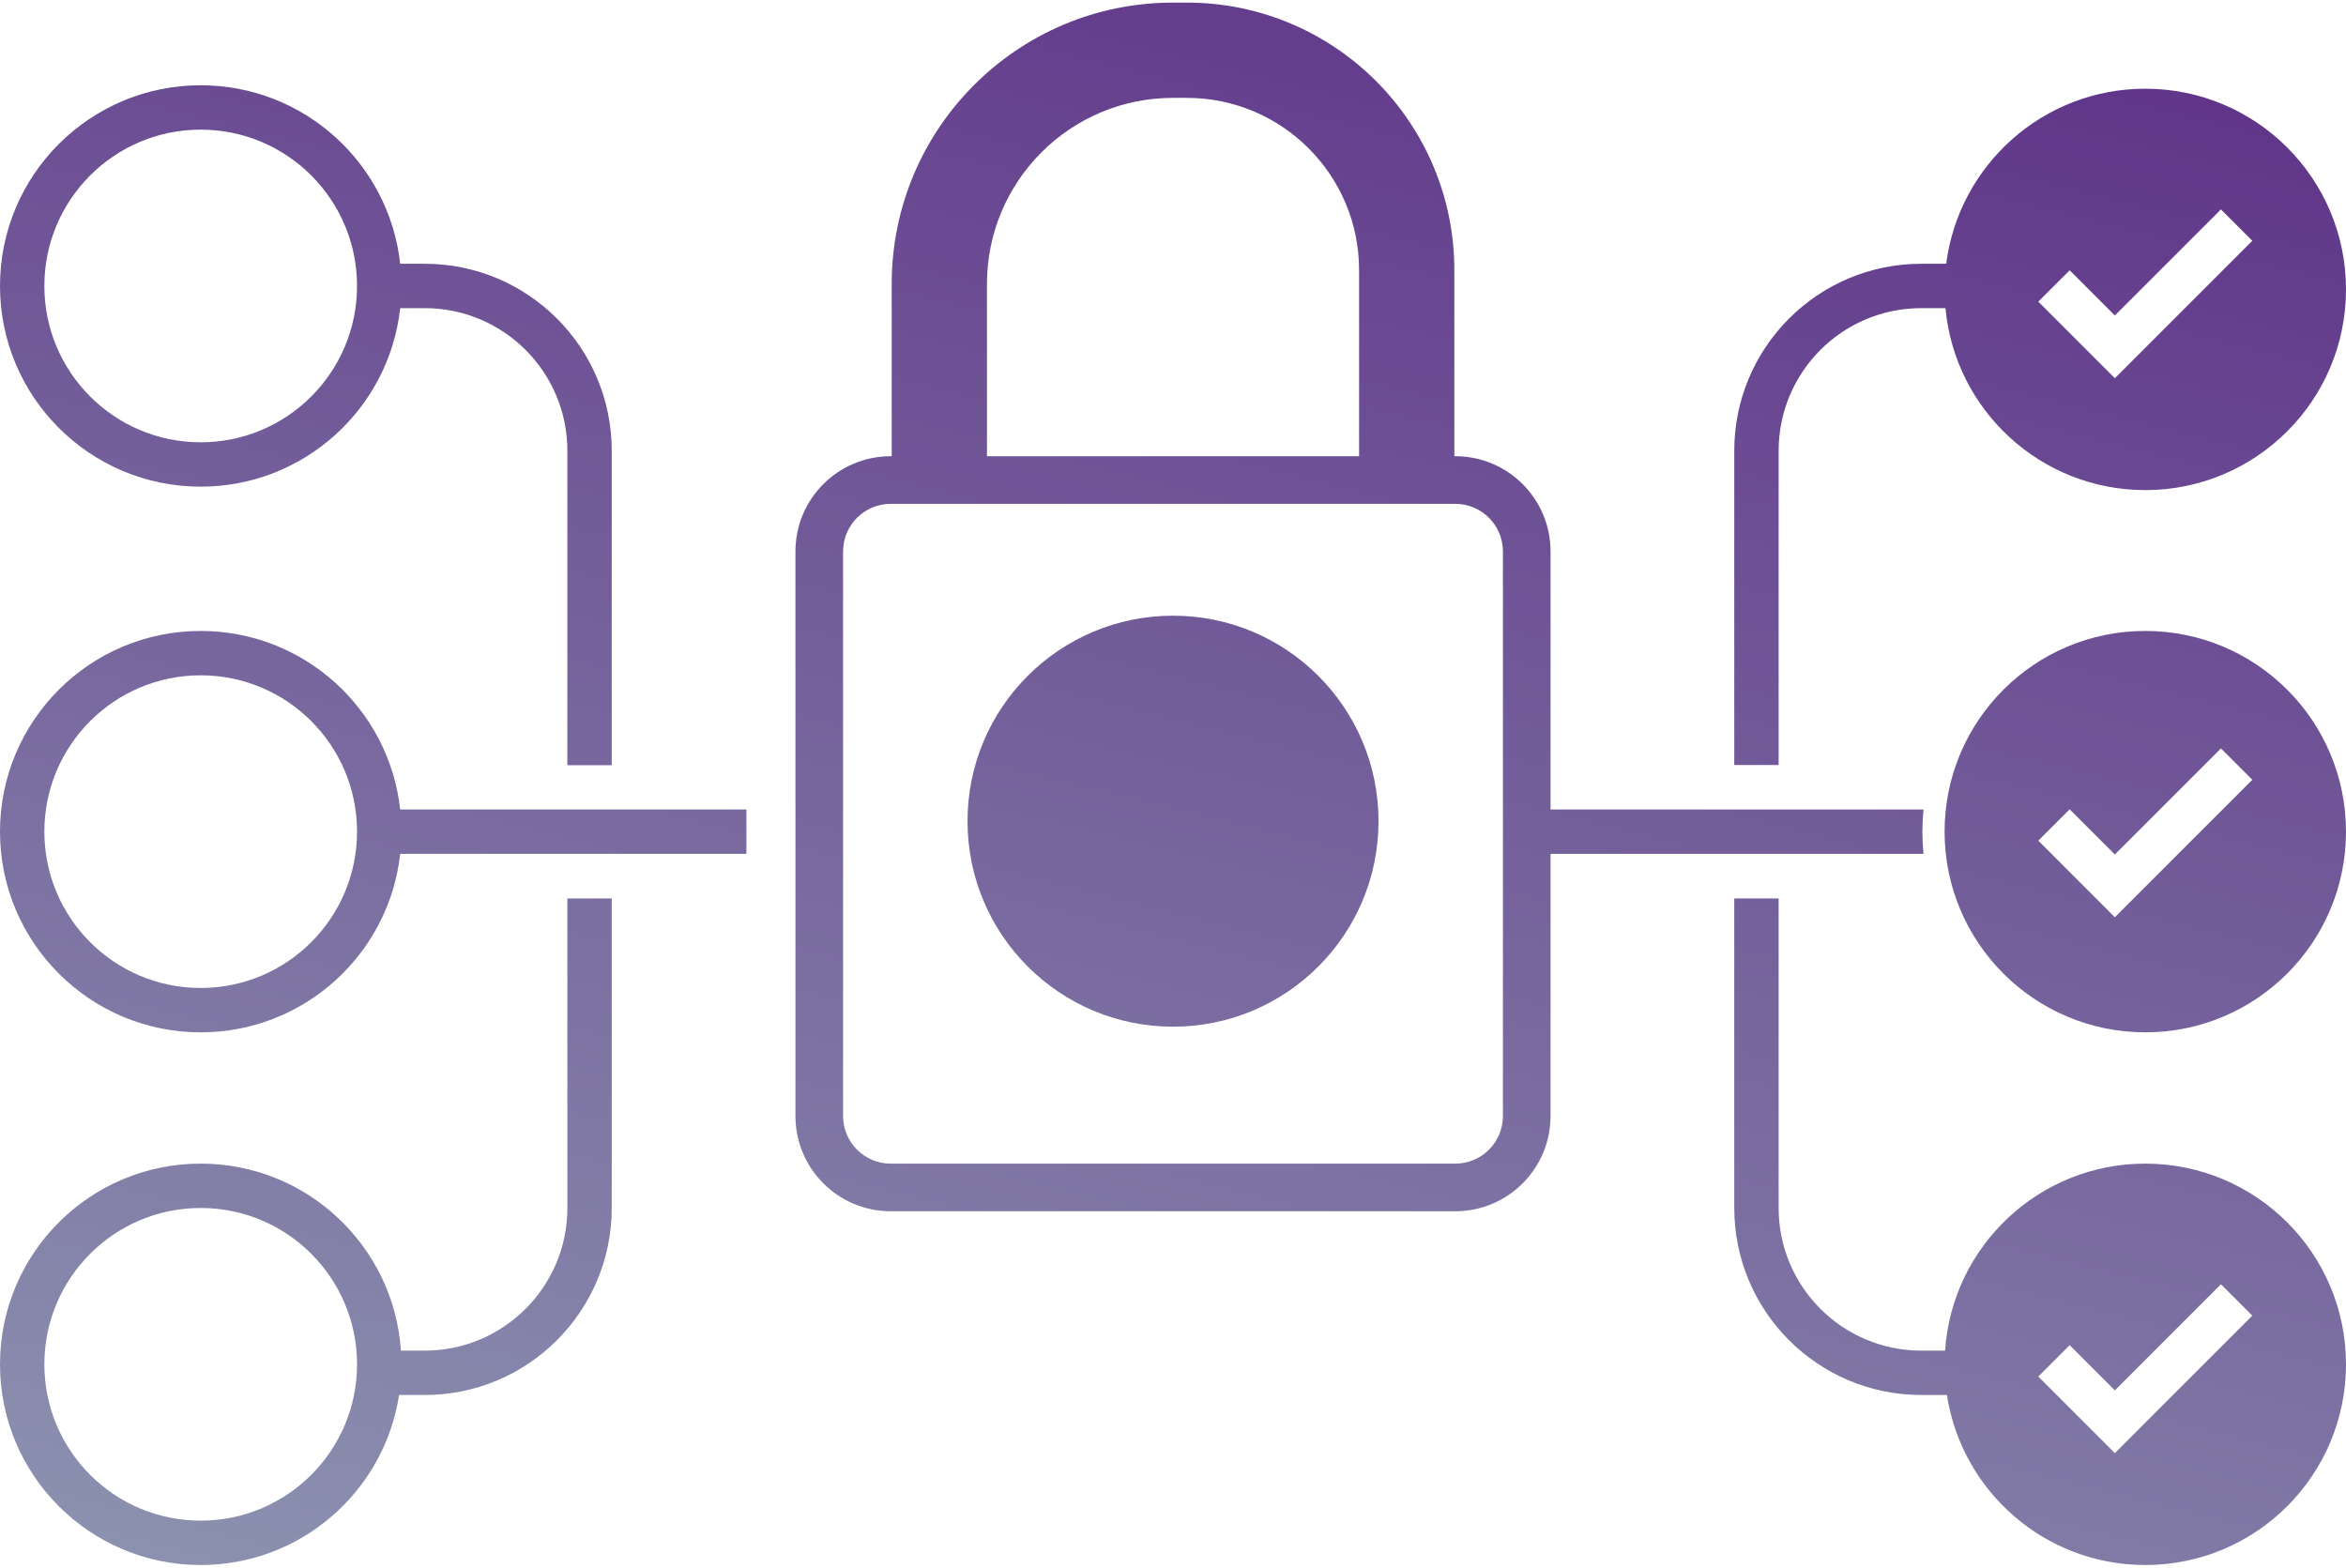
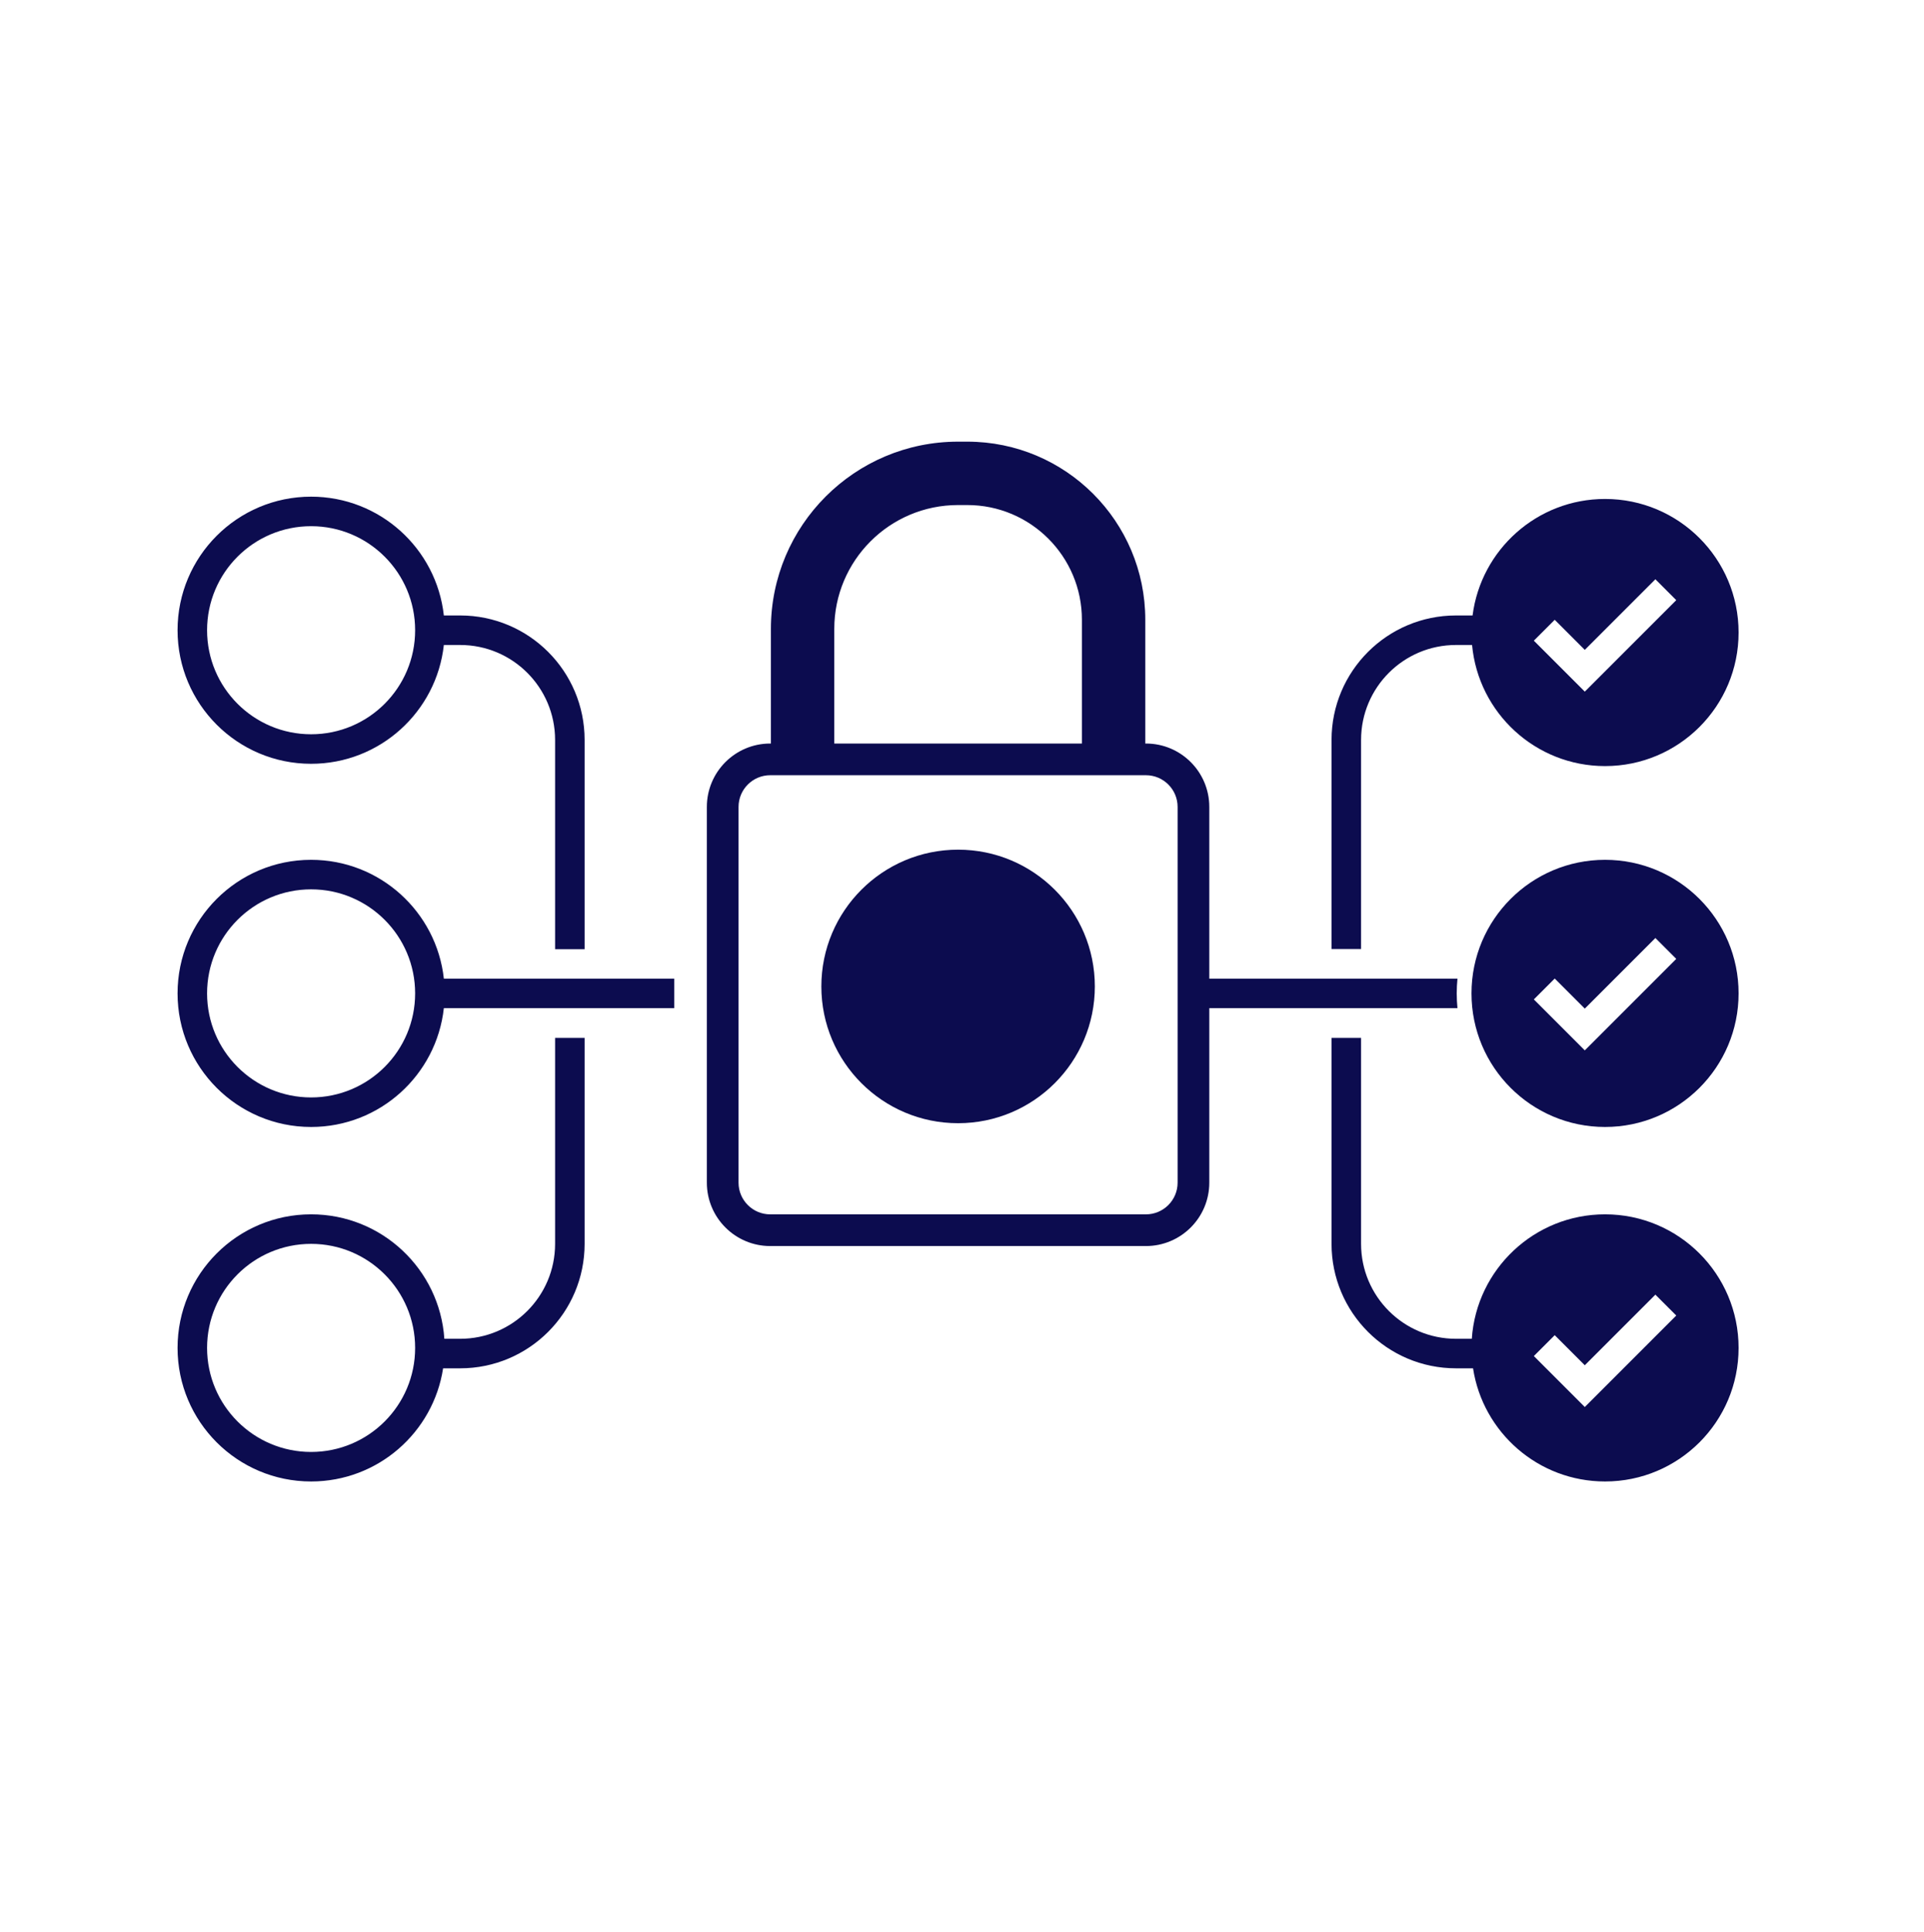
- <svg xmlns="http://www.w3.org/2000/svg" width="211" height="141" viewBox="0 0 211 141" fill="none">
-   <path d="M87.019 73.861C87.019 84.07 95.294 92.345 105.502 92.345C115.71 92.345 123.985 84.07 123.985 73.861C123.985 63.653 115.71 55.378 105.502 55.378C95.294 55.378 87.019 63.653 87.019 73.861Z" fill="url(#paint0_linear_4769_18)" />
-   <path fill-rule="evenodd" clip-rule="evenodd" d="M105.502 0.234C91.528 0.234 80.2 11.562 80.2 25.537V41.033H80.111C75.379 41.033 71.543 44.869 71.543 49.6V100.379C71.543 105.11 75.379 108.946 80.111 108.946H130.889C135.621 108.946 139.456 105.11 139.456 100.379V76.799H173C172.935 76.142 172.902 75.475 172.902 74.801C172.902 74.129 172.935 73.464 173 72.809H139.456V49.6C139.456 44.869 135.621 41.033 130.889 41.033H130.804V24.3C130.804 11.009 120.03 0.234 106.739 0.234H105.502ZM122.237 41.033V24.3C122.237 15.741 115.298 8.802 106.739 8.802H105.502C96.26 8.802 88.768 16.294 88.768 25.537V41.033H122.237ZM80.111 45.317C77.745 45.317 75.827 47.234 75.827 49.6V100.379C75.827 102.744 77.745 104.662 80.111 104.662H130.889C133.255 104.662 135.173 102.744 135.173 100.379V49.6C135.173 47.234 133.255 45.317 130.889 45.317H80.111Z" fill="url(#paint1_linear_4769_18)" />
-   <path fill-rule="evenodd" clip-rule="evenodd" d="M18.051 43.772C8.082 43.772 0 35.69 0 25.721C0 15.751 8.082 7.669 18.051 7.669C27.346 7.669 35 14.694 35.993 23.724H38.197C47.489 23.724 55.02 31.256 55.02 40.547L55.02 68.823H51.03V40.547C51.03 33.46 45.285 27.715 38.197 27.715H35.994C35.002 36.746 27.347 43.772 18.051 43.772ZM18.051 39.782C10.286 39.782 3.99 33.486 3.99 25.721C3.99 17.955 10.286 11.66 18.051 11.66C25.817 11.66 32.112 17.955 32.112 25.721C32.112 33.486 25.817 39.782 18.051 39.782Z" fill="url(#paint2_linear_4769_18)" />
-   <path fill-rule="evenodd" clip-rule="evenodd" d="M192.949 44.082C202.918 44.082 211 36 211 26.031C211 16.061 202.918 7.979 192.949 7.979C183.761 7.979 176.176 14.844 175.043 23.724H172.803C163.512 23.724 155.98 31.256 155.98 40.547V68.806H159.971V40.547C159.971 33.46 165.716 27.715 172.803 27.715H174.975C175.824 36.895 183.547 44.082 192.949 44.082ZM190.211 34.018L202.574 21.655L199.752 18.834L190.211 28.375L186.146 24.31L183.324 27.131L190.211 34.018Z" fill="url(#paint3_linear_4769_18)" />
-   <path fill-rule="evenodd" clip-rule="evenodd" d="M192.949 92.853C202.918 92.853 211 84.771 211 74.801C211 64.832 202.918 56.75 192.949 56.75C182.979 56.75 174.897 64.832 174.897 74.801C174.897 84.771 182.979 92.853 192.949 92.853ZM190.211 82.5L202.574 70.137L199.752 67.316L190.211 76.857L186.146 72.792L183.324 75.613L190.211 82.5Z" fill="url(#paint4_linear_4769_18)" />
-   <path fill-rule="evenodd" clip-rule="evenodd" d="M211 122.712C211 132.682 202.918 140.764 192.949 140.764C183.917 140.764 176.435 134.131 175.107 125.471H172.803C163.512 125.471 155.98 117.939 155.98 108.648V78.668L155.981 80.811H159.971V108.648C159.971 115.736 165.716 121.481 172.803 121.481H174.939C175.572 112.086 183.393 104.661 192.949 104.661C202.918 104.661 211 112.743 211 122.712ZM190.211 130.7L183.324 123.813L186.146 120.991L190.211 125.057L199.752 115.515L202.574 118.337L190.211 130.7Z" fill="url(#paint5_linear_4769_18)" />
-   <path fill-rule="evenodd" clip-rule="evenodd" d="M0 74.801C0 84.771 8.082 92.853 18.051 92.853C27.346 92.853 34.999 85.828 35.993 76.799H67.131V72.809H35.994C35.002 63.777 27.347 56.75 18.051 56.75C8.082 56.75 0 64.832 0 74.801ZM3.99 74.801C3.99 82.567 10.286 88.862 18.051 88.862C25.817 88.862 32.112 82.567 32.112 74.801C32.112 67.035 25.817 60.74 18.051 60.74C10.286 60.74 3.99 67.035 3.99 74.801Z" fill="url(#paint6_linear_4769_18)" />
-   <path fill-rule="evenodd" clip-rule="evenodd" d="M0 122.712C0 132.682 8.082 140.764 18.051 140.764C27.083 140.764 34.565 134.131 35.893 125.471H38.197C47.488 125.471 55.02 117.939 55.02 108.648V78.668L55.02 80.811H51.03V108.648C51.03 115.736 45.284 121.481 38.197 121.481H36.061C35.428 112.086 27.607 104.661 18.051 104.661C8.082 104.661 0 112.743 0 122.712ZM3.99 122.712C3.99 130.478 10.286 136.773 18.051 136.773C25.817 136.773 32.112 130.478 32.112 122.712C32.112 114.947 25.817 108.651 18.051 108.651C10.286 108.651 3.99 114.947 3.99 122.712Z" fill="url(#paint7_linear_4769_18)" />
-   <defs>
-     <linearGradient id="paint0_linear_4769_18" x1="11.215" y1="158.376" x2="60.224" y2="-39.86" gradientUnits="userSpaceOnUse">
-       <stop stop-color="#909BB3" />
-       <stop offset="1" stop-color="#5D2E87" />
-     </linearGradient>
-     <linearGradient id="paint1_linear_4769_18" x1="11.215" y1="158.376" x2="60.224" y2="-39.86" gradientUnits="userSpaceOnUse">
-       <stop stop-color="#909BB3" />
-       <stop offset="1" stop-color="#5D2E87" />
-     </linearGradient>
-     <linearGradient id="paint2_linear_4769_18" x1="11.215" y1="158.376" x2="60.224" y2="-39.86" gradientUnits="userSpaceOnUse">
-       <stop stop-color="#909BB3" />
-       <stop offset="1" stop-color="#5D2E87" />
-     </linearGradient>
-     <linearGradient id="paint3_linear_4769_18" x1="11.215" y1="158.376" x2="60.224" y2="-39.86" gradientUnits="userSpaceOnUse">
-       <stop stop-color="#909BB3" />
-       <stop offset="1" stop-color="#5D2E87" />
-     </linearGradient>
-     <linearGradient id="paint4_linear_4769_18" x1="11.215" y1="158.376" x2="60.224" y2="-39.86" gradientUnits="userSpaceOnUse">
-       <stop stop-color="#909BB3" />
-       <stop offset="1" stop-color="#5D2E87" />
-     </linearGradient>
-     <linearGradient id="paint5_linear_4769_18" x1="11.215" y1="158.376" x2="60.224" y2="-39.86" gradientUnits="userSpaceOnUse">
-       <stop stop-color="#909BB3" />
-       <stop offset="1" stop-color="#5D2E87" />
-     </linearGradient>
-     <linearGradient id="paint6_linear_4769_18" x1="11.215" y1="158.376" x2="60.224" y2="-39.86" gradientUnits="userSpaceOnUse">
-       <stop stop-color="#909BB3" />
-       <stop offset="1" stop-color="#5D2E87" />
-     </linearGradient>
-     <linearGradient id="paint7_linear_4769_18" x1="11.215" y1="158.376" x2="60.224" y2="-39.86" gradientUnits="userSpaceOnUse">
-       <stop stop-color="#909BB3" />
-       <stop offset="1" stop-color="#5D2E87" />
-     </linearGradient>
-   </defs>
+ <svg xmlns="http://www.w3.org/2000/svg" width="260" height="261" viewBox="0 0 260 261" fill="none">
+   <path d="M111.019 133.315C111.019 143.523 119.294 151.798 129.502 151.798C139.71 151.798 147.985 143.523 147.985 133.315C147.985 123.107 139.71 114.831 129.502 114.831C119.294 114.831 111.019 123.107 111.019 133.315Z" fill="#0C0C4F" />
+   <path fill-rule="evenodd" clip-rule="evenodd" d="M129.502 59.688C115.528 59.688 104.2 71.016 104.2 84.99V100.486H104.111C99.379 100.486 95.543 104.322 95.543 109.054V159.832C95.543 164.564 99.379 168.4 104.111 168.4H154.889C159.621 168.4 163.456 164.564 163.456 159.832V136.252H197C196.935 135.595 196.902 134.929 196.902 134.254C196.902 133.582 196.935 132.917 197 132.262H163.456V109.054C163.456 104.322 159.621 100.486 154.889 100.486H154.804V83.754C154.804 70.462 144.03 59.688 130.739 59.688H129.502ZM146.237 100.486V83.754C146.237 75.194 139.298 68.255 130.739 68.255H129.502C120.26 68.255 112.768 75.748 112.768 84.99V100.486H146.237ZM104.111 104.77C101.745 104.77 99.827 106.688 99.827 109.054V159.832C99.827 162.198 101.745 164.116 104.111 164.116H154.889C157.255 164.116 159.173 162.198 159.173 159.832V109.054C159.173 106.688 157.255 104.77 154.889 104.77H104.111Z" fill="#0C0C4F" />
+   <path fill-rule="evenodd" clip-rule="evenodd" d="M42.051 103.225C32.082 103.225 24 95.144 24 85.174C24 75.205 32.082 67.123 42.051 67.123C51.346 67.123 59 74.148 59.993 83.178H62.197C71.489 83.178 79.02 90.71 79.02 100.001L79.02 128.277H75.03V100.001C75.03 92.913 69.285 87.168 62.197 87.168H59.994C59.002 96.199 51.347 103.225 42.051 103.225ZM42.051 99.235C34.286 99.235 27.99 92.94 27.99 85.174C27.99 77.409 34.286 71.113 42.051 71.113C49.817 71.113 56.112 77.409 56.112 85.174C56.112 92.94 49.817 99.235 42.051 99.235Z" fill="#0C0C4F" />
+   <path fill-rule="evenodd" clip-rule="evenodd" d="M216.949 103.535C226.918 103.535 235 95.453 235 85.484C235 75.514 226.918 67.433 216.949 67.433C207.761 67.433 200.176 74.297 199.043 83.178H196.803C187.512 83.178 179.98 90.71 179.98 100.001V128.26H183.971V100.001C183.971 92.913 189.716 87.168 196.803 87.168H198.975C199.824 96.348 207.547 103.535 216.949 103.535ZM214.211 93.471L226.574 81.109L223.752 78.287L214.211 87.828L210.146 83.763L207.324 86.585L214.211 93.471Z" fill="#0C0C4F" />
+   <path fill-rule="evenodd" clip-rule="evenodd" d="M216.949 152.306C226.918 152.306 235 144.224 235 134.254C235 124.285 226.918 116.203 216.949 116.203C206.979 116.203 198.897 124.285 198.897 134.254C198.897 144.224 206.979 152.306 216.949 152.306ZM214.211 141.954L226.574 129.591L223.752 126.769L214.211 136.31L210.146 132.245L207.324 135.067L214.211 141.954Z" fill="#0C0C4F" />
+   <path fill-rule="evenodd" clip-rule="evenodd" d="M235 182.166C235 192.135 226.918 200.217 216.949 200.217C207.917 200.217 200.435 193.585 199.107 184.925H196.803C187.512 184.925 179.98 177.393 179.98 168.102V138.121L179.981 140.264H183.971V168.102C183.971 175.189 189.716 180.934 196.803 180.934H198.939C199.572 171.539 207.393 164.114 216.949 164.114C226.918 164.114 235 172.196 235 182.166ZM214.211 190.153L207.324 183.266L210.146 180.445L214.211 184.51L223.752 174.969L226.574 177.79L214.211 190.153Z" fill="#0C0C4F" />
+   <path fill-rule="evenodd" clip-rule="evenodd" d="M24 134.254C24 144.224 32.082 152.306 42.051 152.306C51.346 152.306 58.999 145.282 59.993 136.252H91.131V132.262H59.994C59.002 123.23 51.347 116.203 42.051 116.203C32.082 116.203 24 124.285 24 134.254ZM27.99 134.254C27.99 142.02 34.286 148.315 42.051 148.315C49.817 148.315 56.112 142.02 56.112 134.254C56.112 126.489 49.817 120.193 42.051 120.193C34.286 120.193 27.99 126.489 27.99 134.254Z" fill="#0C0C4F" />
+   <path fill-rule="evenodd" clip-rule="evenodd" d="M24 182.166C24 192.135 32.082 200.217 42.051 200.217C51.083 200.217 58.565 193.585 59.893 184.925H62.197C71.488 184.925 79.02 177.393 79.02 168.102V138.121L79.02 140.264H75.03V168.102C75.03 175.189 69.284 180.934 62.197 180.934H60.061C59.428 171.539 51.607 164.114 42.051 164.114C32.082 164.114 24 172.196 24 182.166ZM27.99 182.166C27.99 189.931 34.286 196.227 42.051 196.227C49.817 196.227 56.112 189.931 56.112 182.166C56.112 174.4 49.817 168.105 42.051 168.105C34.286 168.105 27.99 174.4 27.99 182.166Z" fill="#0C0C4F" />
</svg>
